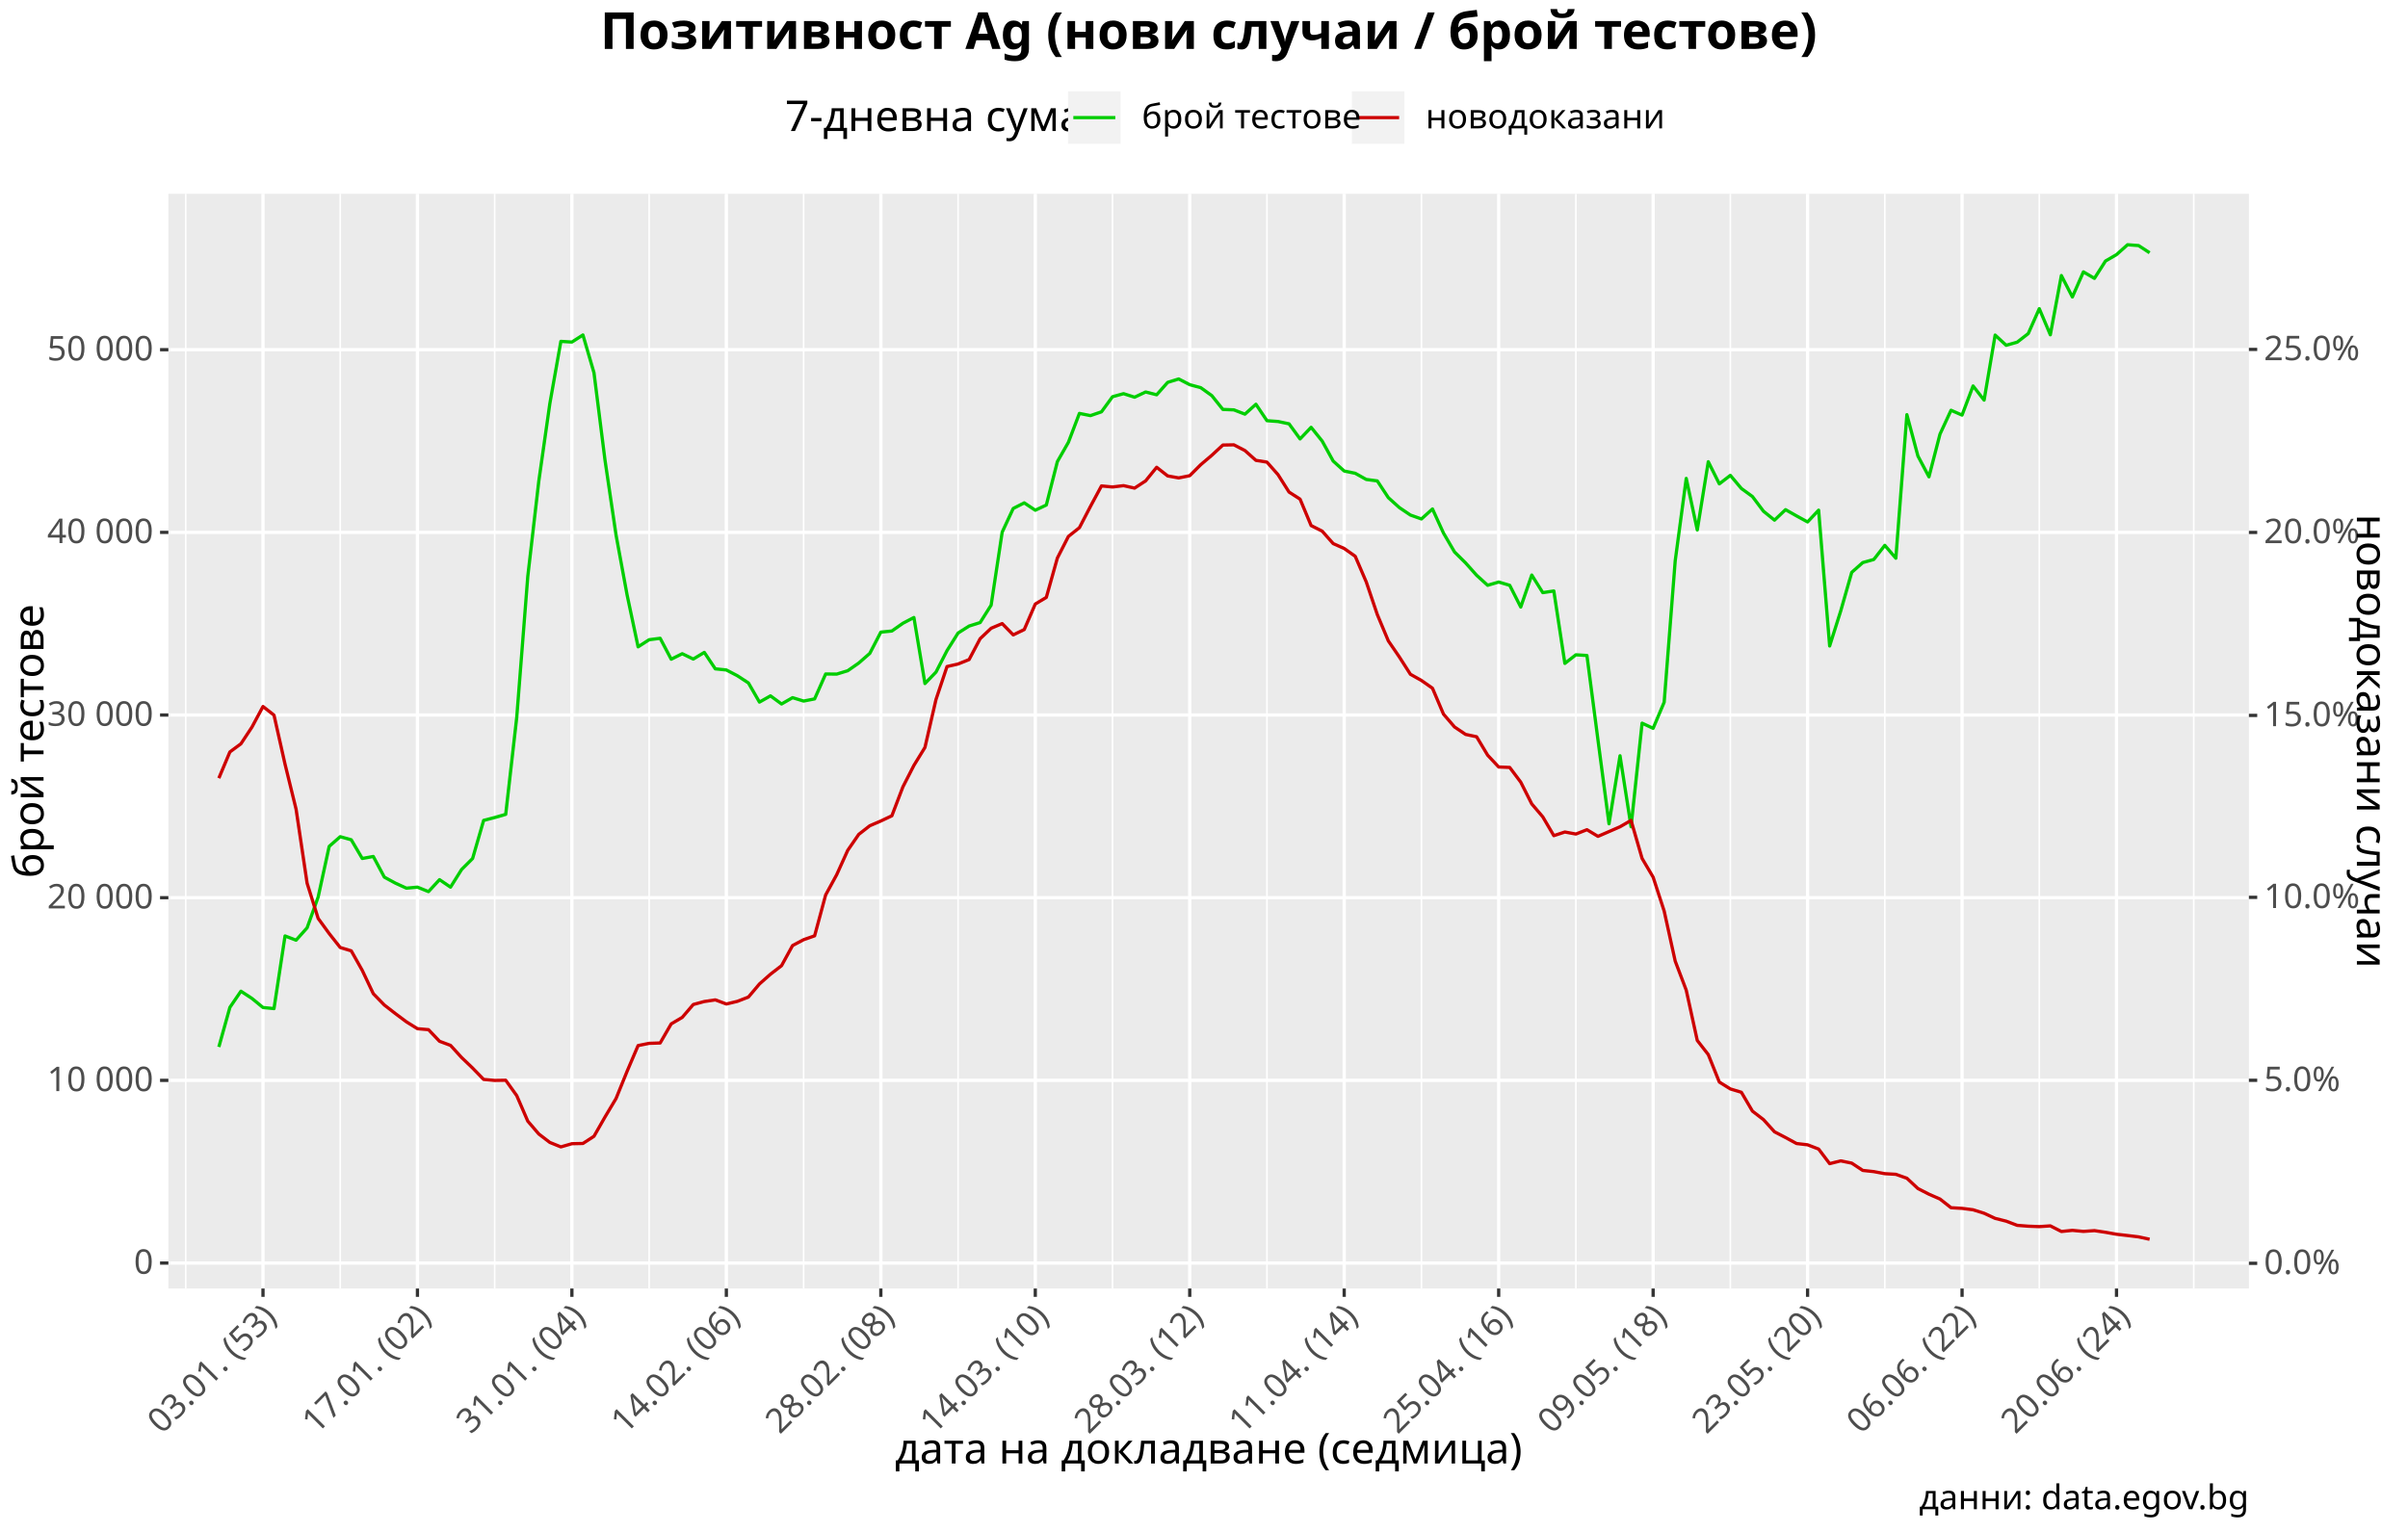
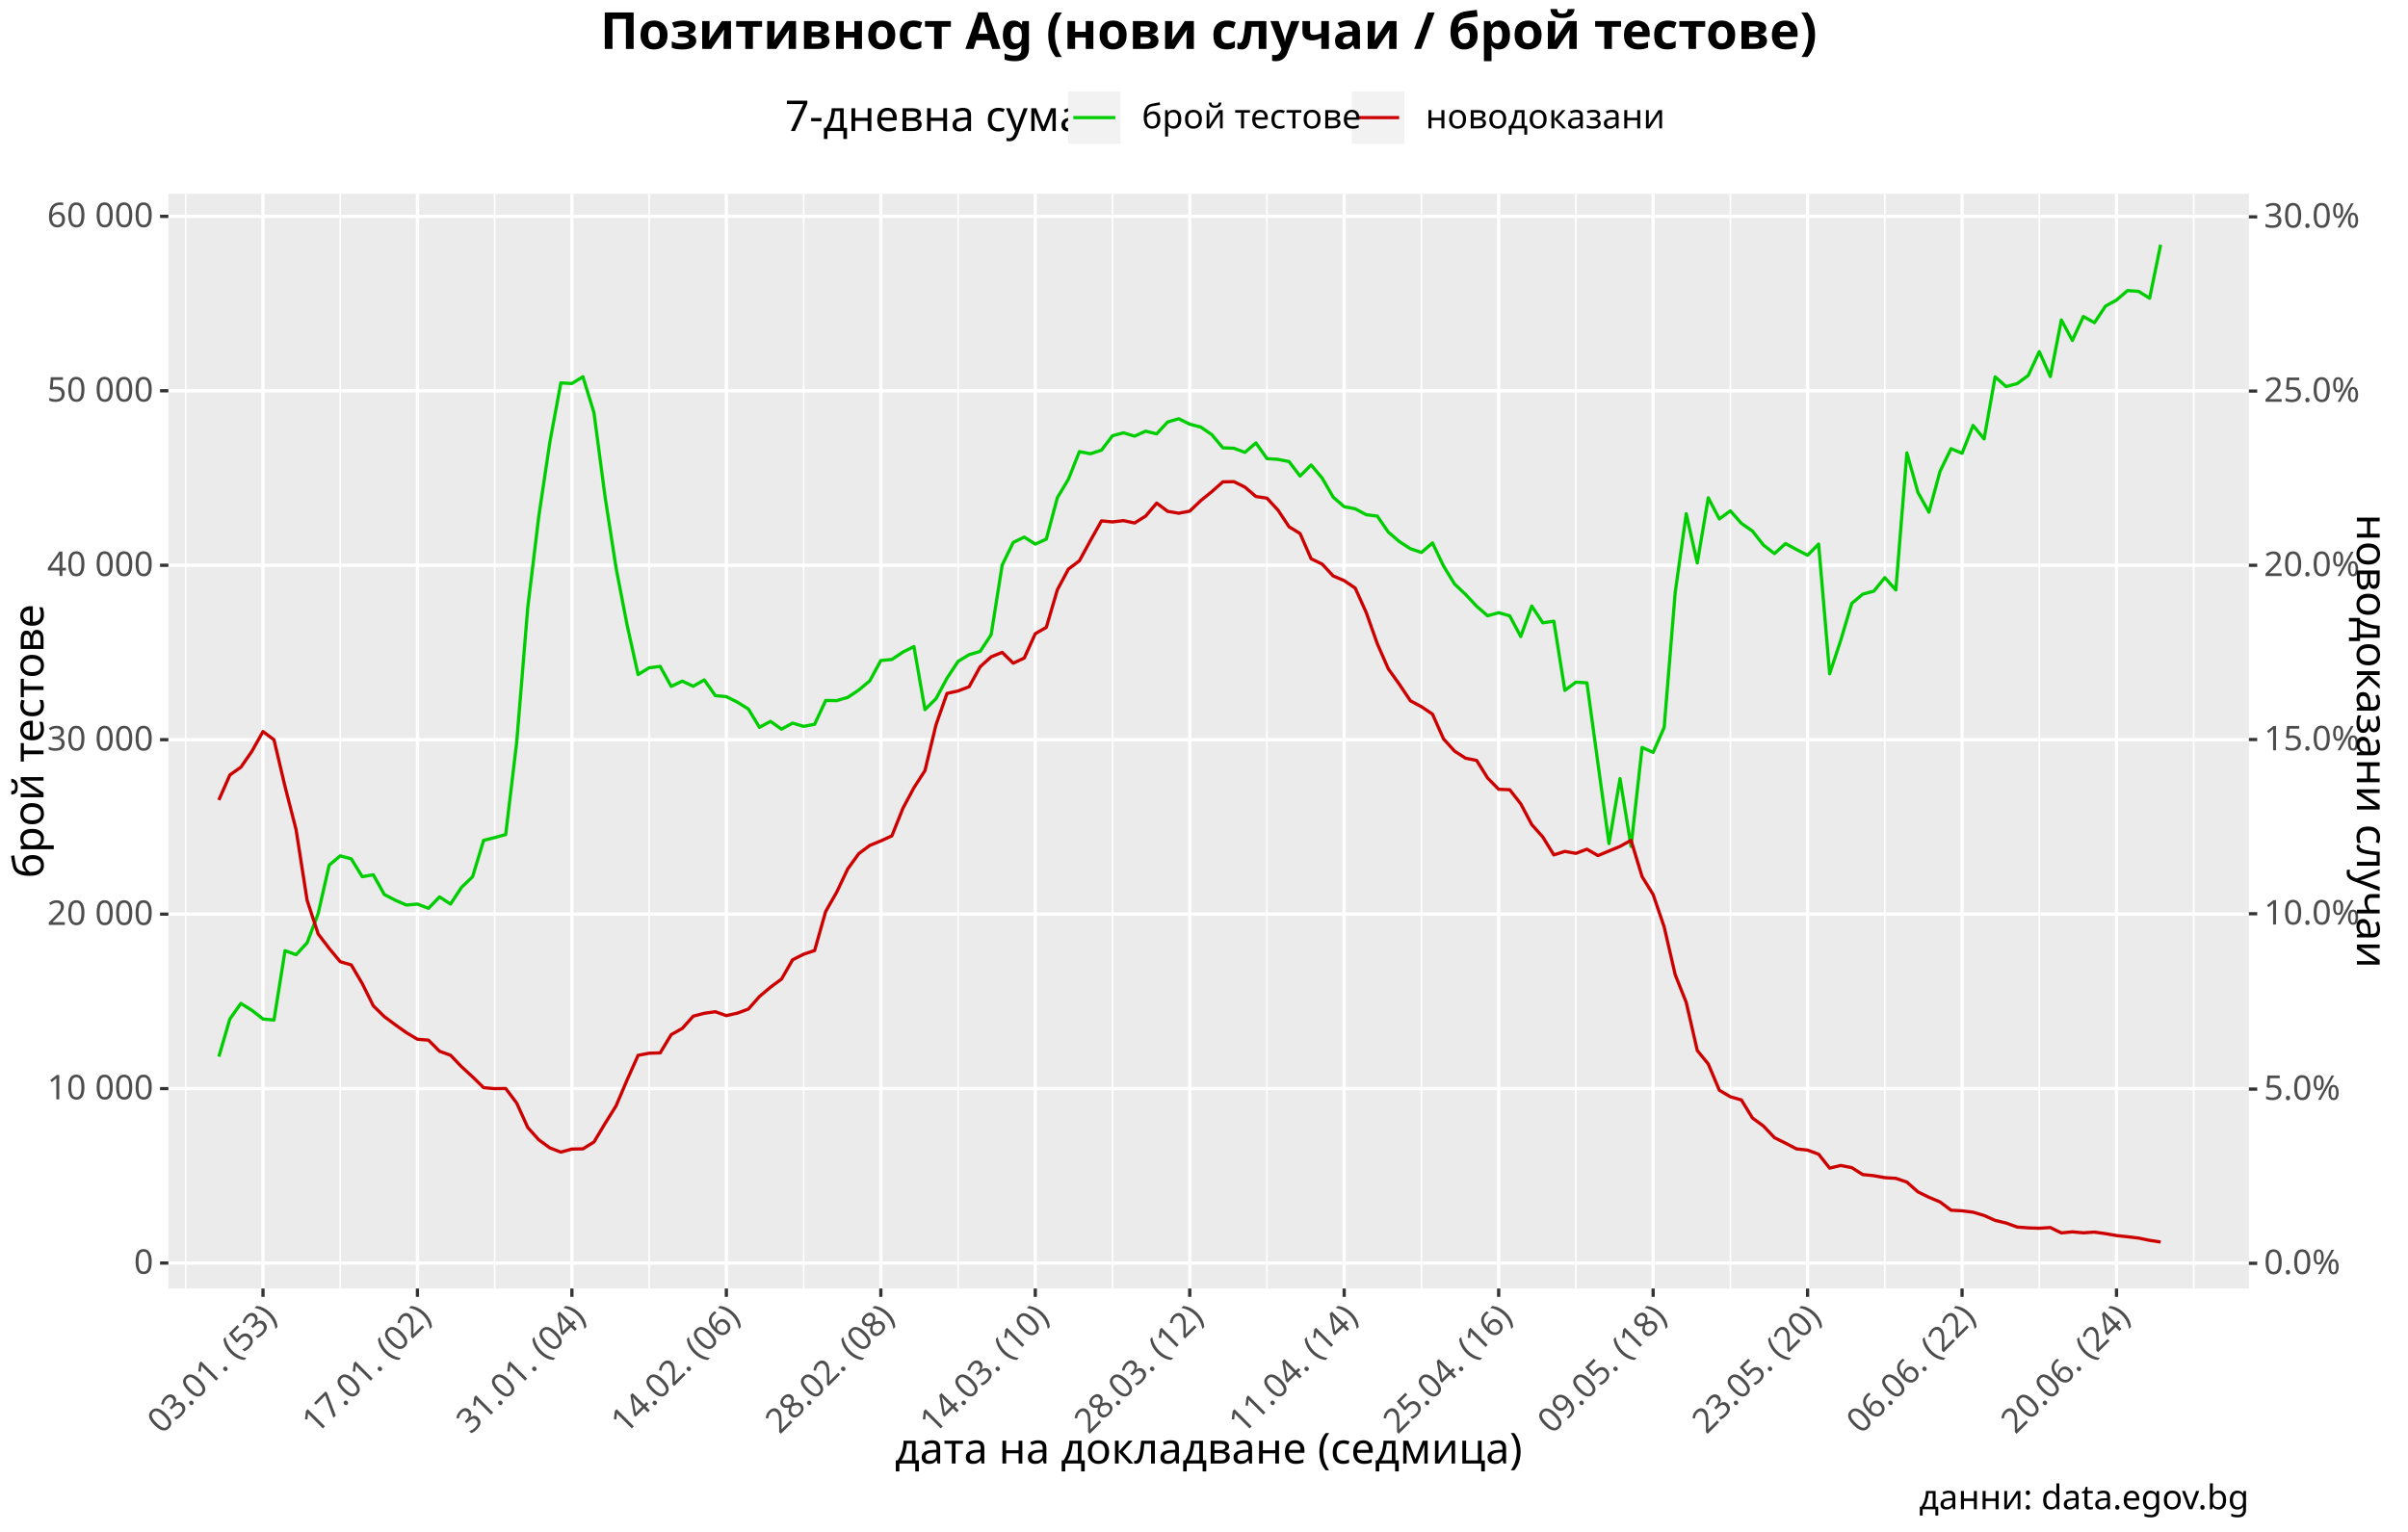
<svg xmlns="http://www.w3.org/2000/svg" class="svglite" viewBox="0 0 792.00 504.00">
  <defs>
    <style type="text/css">
    .svglite line, .svglite polyline, .svglite polygon, .svglite path, .svglite rect, .svglite circle {
      fill: none;
      stroke: #000000;
      stroke-linecap: round;
      stroke-linejoin: round;
      stroke-miterlimit: 10.00;
    }
  </style>
  </defs>
  <rect width="100%" height="100%" style="stroke: none; fill: #FFFFFF;" />
  <defs>
    <clipPath id="cpMC4wMHw3OTIuMDB8MC4wMHw1MDQuMDA=">
      <rect x="0.00" y="0.00" width="792.00" height="504.00" />
    </clipPath>
  </defs>
  <g clip-path="url(#cpMC4wMHw3OTIuMDB8MC4wMHw1MDQuMDA=)">
    <rect x="-0" y="-0" width="792.00" height="504.00" style="stroke-width: 1.07; stroke: #FFFFFF; fill: #FFFFFF;" />
  </g>
  <defs>
    <clipPath id="cpNTUuMzh8NzM5LjY3fDYzLjc3fDQyMy45Mg==">
      <rect x="55.38" y="63.77" width="684.30" height="360.15" />
    </clipPath>
  </defs>
  <g clip-path="url(#cpNTUuMzh8NzM5LjY3fDYzLjc3fDQyMy45Mg==)">
    <rect x="55.38" y="63.77" width="684.30" height="360.15" style="stroke-width: 1.07; stroke: none; fill: #EBEBEB;" />
    <polyline points="61.09,423.92 61.09,63.77 " style="stroke-width: 0.53; stroke: #FFFFFF; stroke-linecap: butt;" />
    <polyline points="111.90,423.92 111.90,63.77 " style="stroke-width: 0.53; stroke: #FFFFFF; stroke-linecap: butt;" />
    <polyline points="162.70,423.92 162.70,63.77 " style="stroke-width: 0.53; stroke: #FFFFFF; stroke-linecap: butt;" />
    <polyline points="213.50,423.92 213.50,63.77 " style="stroke-width: 0.53; stroke: #FFFFFF; stroke-linecap: butt;" />
    <polyline points="264.31,423.92 264.31,63.77 " style="stroke-width: 0.53; stroke: #FFFFFF; stroke-linecap: butt;" />
    <polyline points="315.11,423.92 315.11,63.77 " style="stroke-width: 0.53; stroke: #FFFFFF; stroke-linecap: butt;" />
    <polyline points="365.91,423.92 365.91,63.77 " style="stroke-width: 0.53; stroke: #FFFFFF; stroke-linecap: butt;" />
    <polyline points="416.71,423.92 416.71,63.77 " style="stroke-width: 0.53; stroke: #FFFFFF; stroke-linecap: butt;" />
    <polyline points="467.52,423.92 467.52,63.77 " style="stroke-width: 0.53; stroke: #FFFFFF; stroke-linecap: butt;" />
    <polyline points="518.32,423.92 518.32,63.77 " style="stroke-width: 0.53; stroke: #FFFFFF; stroke-linecap: butt;" />
    <polyline points="569.12,423.92 569.12,63.77 " style="stroke-width: 0.53; stroke: #FFFFFF; stroke-linecap: butt;" />
    <polyline points="619.92,423.92 619.92,63.77 " style="stroke-width: 0.53; stroke: #FFFFFF; stroke-linecap: butt;" />
    <polyline points="670.73,423.92 670.73,63.77 " style="stroke-width: 0.53; stroke: #FFFFFF; stroke-linecap: butt;" />
    <polyline points="721.53,423.92 721.53,63.77 " style="stroke-width: 0.53; stroke: #FFFFFF; stroke-linecap: butt;" />
    <polyline points="55.38,415.54 739.67,415.54 " style="stroke-width: 1.07; stroke: #FFFFFF; stroke-linecap: butt;" />
-     <polyline points="55.38,355.44 739.67,355.44 " style="stroke-width: 1.07; stroke: #FFFFFF; stroke-linecap: butt;" />
-     <polyline points="55.38,295.34 739.67,295.34 " style="stroke-width: 1.07; stroke: #FFFFFF; stroke-linecap: butt;" />
-     <polyline points="55.38,235.25 739.67,235.25 " style="stroke-width: 1.07; stroke: #FFFFFF; stroke-linecap: butt;" />
-     <polyline points="55.38,175.15 739.67,175.15 " style="stroke-width: 1.07; stroke: #FFFFFF; stroke-linecap: butt;" />
-     <polyline points="55.38,115.05 739.67,115.05 " style="stroke-width: 1.07; stroke: #FFFFFF; stroke-linecap: butt;" />
+     <polyline points="55.38,358.15 739.67,358.15 " style="stroke-width: 1.07; stroke: #FFFFFF; stroke-linecap: butt;" />
+     <polyline points="55.38,300.75 739.67,300.75 " style="stroke-width: 1.07; stroke: #FFFFFF; stroke-linecap: butt;" />
+     <polyline points="55.38,243.36 739.67,243.36 " style="stroke-width: 1.07; stroke: #FFFFFF; stroke-linecap: butt;" />
+     <polyline points="55.38,185.97 739.67,185.97 " style="stroke-width: 1.07; stroke: #FFFFFF; stroke-linecap: butt;" />
+     <polyline points="55.38,128.57 739.67,128.57 " style="stroke-width: 1.07; stroke: #FFFFFF; stroke-linecap: butt;" />
+     <polyline points="55.38,71.18 739.67,71.18 " style="stroke-width: 1.07; stroke: #FFFFFF; stroke-linecap: butt;" />
    <polyline points="86.50,423.92 86.50,63.77 " style="stroke-width: 1.07; stroke: #FFFFFF; stroke-linecap: butt;" />
    <polyline points="137.30,423.92 137.30,63.77 " style="stroke-width: 1.07; stroke: #FFFFFF; stroke-linecap: butt;" />
    <polyline points="188.10,423.92 188.10,63.77 " style="stroke-width: 1.07; stroke: #FFFFFF; stroke-linecap: butt;" />
    <polyline points="238.90,423.92 238.90,63.77 " style="stroke-width: 1.07; stroke: #FFFFFF; stroke-linecap: butt;" />
    <polyline points="289.71,423.92 289.71,63.77 " style="stroke-width: 1.07; stroke: #FFFFFF; stroke-linecap: butt;" />
    <polyline points="340.51,423.92 340.51,63.77 " style="stroke-width: 1.07; stroke: #FFFFFF; stroke-linecap: butt;" />
    <polyline points="391.31,423.92 391.31,63.77 " style="stroke-width: 1.07; stroke: #FFFFFF; stroke-linecap: butt;" />
    <polyline points="442.11,423.92 442.11,63.77 " style="stroke-width: 1.07; stroke: #FFFFFF; stroke-linecap: butt;" />
    <polyline points="492.92,423.92 492.92,63.77 " style="stroke-width: 1.07; stroke: #FFFFFF; stroke-linecap: butt;" />
    <polyline points="543.72,423.92 543.72,63.77 " style="stroke-width: 1.07; stroke: #FFFFFF; stroke-linecap: butt;" />
    <polyline points="594.52,423.92 594.52,63.77 " style="stroke-width: 1.07; stroke: #FFFFFF; stroke-linecap: butt;" />
    <polyline points="645.33,423.92 645.33,63.77 " style="stroke-width: 1.07; stroke: #FFFFFF; stroke-linecap: butt;" />
    <polyline points="696.13,423.92 696.13,63.77 " style="stroke-width: 1.07; stroke: #FFFFFF; stroke-linecap: butt;" />
-     <polyline points="71.98,344.45 75.61,331.43 79.24,326.11 82.87,328.49 86.50,331.47 90.12,331.83 93.75,307.93 97.38,309.32 101.01,305.25 104.64,295.13 108.27,278.46 111.90,275.27 115.53,276.29 119.15,282.44 122.78,281.78 126.41,288.58 130.04,290.55 133.67,292.21 137.30,291.87 140.93,293.34 144.56,289.41 148.18,291.87 151.81,286.08 155.44,282.45 159.07,269.91 162.70,268.97 166.33,267.92 169.96,235.99 173.59,189.63 177.21,158.31 180.84,132.81 184.47,112.31 188.10,112.54 191.73,110.20 195.36,122.62 198.99,151.42 202.62,176.02 206.24,195.67 209.87,212.81 213.50,210.47 217.13,210.00 220.76,216.88 224.39,215.07 228.02,216.83 231.65,214.64 235.27,220.05 238.90,220.42 242.53,222.32 246.16,224.69 249.79,230.99 253.42,228.94 257.05,231.61 260.68,229.53 264.31,230.65 267.93,229.94 271.56,221.74 275.19,221.78 278.82,220.67 282.45,218.14 286.08,214.96 289.71,207.97 293.34,207.60 296.96,205.06 300.59,203.16 304.22,224.89 307.85,221.12 311.48,214.05 315.11,208.27 318.74,205.97 322.37,204.82 325.99,199.09 329.62,175.08 333.25,167.29 336.88,165.44 340.51,167.87 344.14,166.15 347.77,151.88 351.40,145.52 355.02,136.01 358.65,136.74 362.28,135.49 365.91,130.52 369.54,129.52 373.17,130.68 376.80,128.96 380.43,129.88 384.05,125.80 387.68,124.68 391.31,126.56 394.94,127.55 398.57,130.16 402.20,134.70 405.83,134.85 409.46,136.26 413.08,133.00 416.71,138.41 420.34,138.67 423.97,139.44 427.60,144.41 431.23,140.59 434.86,145.10 438.49,151.69 442.11,154.97 445.74,155.71 449.37,157.74 453.00,158.22 456.63,163.73 460.26,167.00 463.89,169.45 467.52,170.74 471.15,167.45 474.77,175.39 478.40,181.60 482.03,185.19 485.66,189.26 489.29,192.56 492.92,191.49 496.55,192.57 500.18,199.72 503.80,189.19 507.43,194.98 511.06,194.43 514.69,218.26 518.32,215.43 521.95,215.66 525.58,243.47 529.21,271.02 532.83,248.65 536.46,272.00 540.09,237.92 543.72,239.62 547.35,231.03 550.98,184.54 554.61,157.40 558.24,174.36 561.86,151.91 565.49,159.19 569.12,156.40 572.75,160.72 576.38,163.36 580.01,168.19 583.64,171.13 587.27,167.68 590.89,169.73 594.52,171.72 598.15,167.85 601.78,212.53 605.41,201.04 609.04,188.30 612.67,185.09 616.30,184.07 619.92,179.42 623.55,183.65 627.18,136.43 630.81,150.03 634.44,156.87 638.07,142.83 641.70,134.98 645.33,136.57 648.95,126.98 652.58,131.64 656.21,110.24 659.84,113.60 663.47,112.57 667.10,109.75 670.73,101.55 674.36,110.15 677.99,90.65 681.61,97.70 685.24,89.45 688.87,91.58 692.50,85.88 696.13,83.77 699.76,80.52 703.39,80.79 707.02,83.16 " style="stroke-width: 1.07; stroke: #00CD00; stroke-linecap: butt;" />
-     <polyline points="71.98,256.02 75.61,247.39 79.24,244.71 82.87,239.21 86.50,232.44 90.12,235.28 93.75,251.42 97.38,266.21 101.01,290.58 104.64,302.15 108.27,307.14 111.90,311.73 115.53,312.83 119.15,319.26 122.78,326.92 126.41,330.65 130.04,333.47 133.67,336.18 137.30,338.44 140.93,338.76 144.56,342.58 148.18,343.93 151.81,347.91 155.44,351.39 159.07,355.13 162.70,355.46 166.33,355.40 169.96,360.47 173.59,368.86 177.21,373.08 180.84,375.86 184.47,377.33 188.10,376.28 191.73,376.20 195.36,373.84 198.99,367.49 202.62,361.41 206.24,352.49 209.87,343.99 213.50,343.26 217.13,343.14 220.76,336.86 224.39,334.72 228.02,330.48 231.65,329.50 235.27,328.96 238.90,330.32 242.53,329.44 246.16,328.03 249.79,323.72 253.42,320.51 257.05,317.71 260.68,311.08 264.31,309.16 267.93,307.89 271.56,294.44 275.19,287.78 278.82,279.76 282.45,274.51 286.08,271.67 289.71,270.11 293.34,268.39 296.96,258.90 300.59,251.81 304.22,245.91 307.85,230.14 311.48,219.29 315.11,218.46 318.74,217.00 322.37,210.13 325.99,206.70 329.62,205.16 333.25,208.88 336.88,207.12 340.51,198.72 344.14,196.54 347.77,183.60 351.40,176.49 355.02,173.61 358.65,166.62 362.28,159.87 365.91,160.22 369.54,159.78 373.17,160.59 376.80,158.21 380.43,153.74 384.05,156.58 387.68,157.23 391.31,156.50 394.94,152.87 398.57,149.79 402.20,146.42 405.83,146.35 409.46,148.23 413.08,151.46 416.71,152.04 420.34,156.15 423.97,161.89 427.60,164.22 431.23,172.91 434.86,174.74 438.49,178.84 442.11,180.45 445.74,183.02 449.37,191.47 453.00,202.19 456.63,210.86 460.26,216.16 463.89,221.84 467.52,223.88 471.15,226.43 474.77,234.95 478.40,239.17 482.03,241.62 485.66,242.39 489.29,248.45 492.92,252.34 496.55,252.49 500.18,257.33 503.80,264.49 507.43,268.75 511.06,274.93 514.69,273.73 518.32,274.40 521.95,272.97 525.58,275.16 529.21,273.59 532.83,272.01 536.46,269.91 540.09,282.43 543.72,288.58 547.35,299.73 550.98,316.20 554.61,325.77 558.24,342.31 561.86,346.96 565.49,356.00 569.12,358.26 572.75,359.36 576.38,365.56 580.01,368.35 583.64,372.36 587.27,374.25 590.89,376.22 594.52,376.64 598.15,378.04 601.78,382.84 605.41,381.93 609.04,382.67 612.67,385.07 616.30,385.46 619.92,386.14 623.55,386.35 627.18,387.64 630.81,391.03 634.44,392.89 638.07,394.48 641.70,397.34 645.33,397.55 648.95,398.02 652.58,399.16 656.21,400.85 659.84,401.76 663.47,403.14 667.10,403.42 670.73,403.56 674.36,403.31 677.99,405.16 681.61,404.79 685.24,405.13 688.87,404.88 692.50,405.42 696.13,406.07 699.76,406.49 703.39,406.93 707.02,407.72 " style="stroke-width: 1.07; stroke: #CD0000; stroke-linecap: butt;" />
+     <polyline points="71.98,347.64 75.61,335.21 79.24,330.13 82.87,332.41 86.50,335.25 90.12,335.60 93.75,312.77 97.38,314.10 101.01,310.21 104.64,300.55 108.27,284.63 111.90,281.58 115.53,282.56 119.15,288.43 122.78,287.80 126.41,294.30 130.04,296.18 133.67,297.76 137.30,297.44 140.93,298.84 144.56,295.08 148.18,297.43 151.81,291.91 155.44,288.44 159.07,276.47 162.70,275.57 166.33,274.56 169.96,244.07 173.59,199.80 177.21,169.88 180.84,145.53 184.47,125.96 188.10,126.18 191.73,123.94 195.36,135.80 198.99,163.31 202.62,186.80 206.24,205.57 209.87,221.93 213.50,219.70 217.13,219.25 220.76,225.82 224.39,224.09 228.02,225.77 231.65,223.69 235.27,228.85 238.90,229.20 242.53,231.01 246.16,233.28 249.79,239.29 253.42,237.33 257.05,239.89 260.68,237.90 264.31,238.97 267.93,238.29 271.56,230.46 275.19,230.50 278.82,229.44 282.45,227.03 286.08,223.98 289.71,217.31 293.34,216.96 296.96,214.54 300.59,212.72 304.22,233.47 307.85,229.87 311.48,223.12 315.11,217.60 318.74,215.40 322.37,214.31 325.99,208.83 329.62,185.90 333.25,178.47 336.88,176.70 340.51,179.02 344.14,177.37 347.77,163.74 351.40,157.67 355.02,148.59 358.65,149.29 362.28,148.10 365.91,143.35 369.54,142.39 373.17,143.50 376.80,141.85 380.43,142.74 384.05,138.84 387.68,137.77 391.31,139.56 394.94,140.51 398.57,143.00 402.20,147.33 405.83,147.48 409.46,148.83 413.08,145.72 416.71,150.88 420.34,151.13 423.97,151.86 427.60,156.62 431.23,152.97 434.86,157.28 438.49,163.56 442.11,166.70 445.74,167.40 449.37,169.34 453.00,169.80 456.63,175.06 460.26,178.18 463.89,180.53 467.52,181.76 471.15,178.61 474.77,186.20 478.40,192.12 482.03,195.56 485.66,199.44 489.29,202.59 492.92,201.57 496.55,202.61 500.18,209.43 503.80,199.38 507.43,204.91 511.06,204.38 514.69,227.14 518.32,224.43 521.95,224.66 525.58,251.21 529.21,277.53 532.83,256.16 536.46,278.46 540.09,245.91 543.72,247.54 547.35,239.34 550.98,194.93 554.61,169.02 558.24,185.21 561.86,163.77 565.49,170.73 569.12,168.07 572.75,172.19 576.38,174.71 580.01,179.33 583.64,182.13 587.27,178.83 590.89,180.80 594.52,182.69 598.15,178.99 601.78,221.67 605.41,210.70 609.04,198.52 612.67,195.47 616.30,194.49 619.92,190.05 623.55,194.09 627.18,148.99 630.81,161.98 634.44,168.51 638.07,155.11 641.70,147.61 645.33,149.13 648.95,139.97 652.58,144.41 656.21,123.98 659.84,127.19 663.47,126.20 667.10,123.51 670.73,115.68 674.36,123.90 677.99,105.27 681.61,112.01 685.24,104.13 688.87,106.16 692.50,100.72 696.13,98.71 699.76,95.60 703.39,95.86 707.02,98.12 710.64,80.52 " style="stroke-width: 1.07; stroke: #00CD00; stroke-linecap: butt;" />
+     <polyline points="71.98,263.20 75.61,254.96 79.24,252.40 82.87,247.14 86.50,240.68 90.12,243.39 93.75,258.80 97.38,272.93 101.01,296.20 104.64,307.26 108.27,312.02 111.90,316.40 115.53,317.45 119.15,323.60 122.78,330.91 126.41,334.47 130.04,337.17 133.67,339.75 137.30,341.91 140.93,342.21 144.56,345.86 148.18,347.16 151.81,350.96 155.44,354.28 159.07,357.84 162.70,358.17 166.33,358.11 169.96,362.94 173.59,370.96 177.21,374.99 180.84,377.65 184.47,379.05 188.10,378.04 191.73,377.97 195.36,375.72 198.99,369.65 202.62,363.84 206.24,355.33 209.87,347.21 213.50,346.51 217.13,346.40 220.76,340.40 224.39,338.36 228.02,334.31 231.65,333.37 235.27,332.86 238.90,334.15 242.53,333.32 246.16,331.97 249.79,327.85 253.42,324.78 257.05,322.11 260.68,315.78 264.31,313.94 267.93,312.73 271.56,299.89 275.19,293.53 278.82,285.87 282.45,280.86 286.08,278.14 289.71,276.66 293.34,275.01 296.96,265.95 300.59,259.17 304.22,253.54 307.85,238.49 311.48,228.13 315.11,227.33 318.74,225.94 322.37,219.37 325.99,216.10 329.62,214.63 333.25,218.19 336.88,216.50 340.51,208.48 344.14,206.40 347.77,194.04 351.40,187.24 355.02,184.50 358.65,177.83 362.28,171.37 365.91,171.71 369.54,171.29 373.17,172.06 376.80,169.80 380.43,165.52 384.05,168.23 387.68,168.85 391.31,168.16 394.94,164.70 398.57,161.75 402.20,158.53 405.83,158.46 409.46,160.26 413.08,163.35 416.71,163.90 420.34,167.83 423.97,173.31 427.60,175.53 431.23,183.83 434.86,185.58 438.49,189.49 442.11,191.03 445.74,193.48 449.37,201.55 453.00,211.79 456.63,220.07 460.26,225.14 463.89,230.56 467.52,232.51 471.15,234.94 474.77,243.07 478.40,247.11 482.03,249.45 485.66,250.18 489.29,255.97 492.92,259.68 496.55,259.82 500.18,264.45 503.80,271.29 507.43,275.36 511.06,281.26 514.69,280.11 518.32,280.75 521.95,279.39 525.58,281.48 529.21,279.98 532.83,278.47 536.46,276.46 540.09,288.42 543.72,294.29 547.35,304.95 550.98,320.67 554.61,329.81 558.24,345.61 561.86,350.05 565.49,358.68 569.12,360.84 572.75,361.89 576.38,367.81 580.01,370.47 583.64,374.30 587.27,376.10 590.89,377.99 594.52,378.39 598.15,379.73 601.78,384.31 605.41,383.44 609.04,384.15 612.67,386.44 616.30,386.81 619.92,387.46 623.55,387.67 627.18,388.90 630.81,392.13 634.44,393.91 638.07,395.43 641.70,398.16 645.33,398.36 648.95,398.81 652.58,399.89 656.21,401.51 659.84,402.38 663.47,403.70 667.10,403.97 670.73,404.09 674.36,403.86 677.99,405.63 681.61,405.28 685.24,405.60 688.87,405.36 692.50,405.87 696.13,406.50 699.76,406.89 703.39,407.32 707.02,408.07 710.64,408.62 " style="stroke-width: 1.07; stroke: #CD0000; stroke-linecap: butt;" />
  </g>
  <g clip-path="url(#cpMC4wMHw3OTIuMDB8MC4wMHw1MDQuMDA=)">
    <text x="50.45" y="419.08" text-anchor="end" style="font-size: 11.20px; fill: #4D4D4D; font-family: Calibri;" textLength="5.67px" lengthAdjust="spacingAndGlyphs">0</text>
-     <text x="50.45" y="358.98" text-anchor="end" style="font-size: 11.20px; fill: #4D4D4D; font-family: Calibri;" textLength="30.90px" lengthAdjust="spacingAndGlyphs">10 000</text>
-     <text x="50.45" y="298.88" text-anchor="end" style="font-size: 11.20px; fill: #4D4D4D; font-family: Calibri;" textLength="30.90px" lengthAdjust="spacingAndGlyphs">20 000</text>
-     <text x="50.45" y="238.78" text-anchor="end" style="font-size: 11.20px; fill: #4D4D4D; font-family: Calibri;" textLength="30.90px" lengthAdjust="spacingAndGlyphs">30 000</text>
-     <text x="50.45" y="178.68" text-anchor="end" style="font-size: 11.20px; fill: #4D4D4D; font-family: Calibri;" textLength="30.90px" lengthAdjust="spacingAndGlyphs">40 000</text>
-     <text x="50.45" y="118.58" text-anchor="end" style="font-size: 11.20px; fill: #4D4D4D; font-family: Calibri;" textLength="30.90px" lengthAdjust="spacingAndGlyphs">50 000</text>
+     <text x="50.45" y="361.68" text-anchor="end" style="font-size: 11.20px; fill: #4D4D4D; font-family: Calibri;" textLength="30.90px" lengthAdjust="spacingAndGlyphs">10 000</text>
+     <text x="50.45" y="304.29" text-anchor="end" style="font-size: 11.20px; fill: #4D4D4D; font-family: Calibri;" textLength="30.90px" lengthAdjust="spacingAndGlyphs">20 000</text>
+     <text x="50.45" y="246.90" text-anchor="end" style="font-size: 11.20px; fill: #4D4D4D; font-family: Calibri;" textLength="30.90px" lengthAdjust="spacingAndGlyphs">30 000</text>
+     <text x="50.45" y="189.50" text-anchor="end" style="font-size: 11.20px; fill: #4D4D4D; font-family: Calibri;" textLength="30.90px" lengthAdjust="spacingAndGlyphs">40 000</text>
+     <text x="50.45" y="132.11" text-anchor="end" style="font-size: 11.20px; fill: #4D4D4D; font-family: Calibri;" textLength="30.90px" lengthAdjust="spacingAndGlyphs">50 000</text>
+     <text x="50.45" y="74.71" text-anchor="end" style="font-size: 11.20px; fill: #4D4D4D; font-family: Calibri;" textLength="30.90px" lengthAdjust="spacingAndGlyphs">60 000</text>
    <polyline points="52.64,415.54 55.38,415.54 " style="stroke-width: 1.07; stroke: #333333; stroke-linecap: butt;" />
-     <polyline points="52.64,355.44 55.38,355.44 " style="stroke-width: 1.07; stroke: #333333; stroke-linecap: butt;" />
-     <polyline points="52.64,295.34 55.38,295.34 " style="stroke-width: 1.07; stroke: #333333; stroke-linecap: butt;" />
-     <polyline points="52.64,235.25 55.38,235.25 " style="stroke-width: 1.07; stroke: #333333; stroke-linecap: butt;" />
-     <polyline points="52.64,175.15 55.38,175.15 " style="stroke-width: 1.07; stroke: #333333; stroke-linecap: butt;" />
-     <polyline points="52.64,115.05 55.38,115.05 " style="stroke-width: 1.07; stroke: #333333; stroke-linecap: butt;" />
+     <polyline points="52.64,358.15 55.38,358.15 " style="stroke-width: 1.07; stroke: #333333; stroke-linecap: butt;" />
+     <polyline points="52.64,300.75 55.38,300.75 " style="stroke-width: 1.07; stroke: #333333; stroke-linecap: butt;" />
+     <polyline points="52.64,243.36 55.38,243.36 " style="stroke-width: 1.07; stroke: #333333; stroke-linecap: butt;" />
+     <polyline points="52.64,185.97 55.38,185.97 " style="stroke-width: 1.07; stroke: #333333; stroke-linecap: butt;" />
+     <polyline points="52.64,128.57 55.38,128.57 " style="stroke-width: 1.07; stroke: #333333; stroke-linecap: butt;" />
+     <polyline points="52.64,71.18 55.38,71.18 " style="stroke-width: 1.07; stroke: #333333; stroke-linecap: butt;" />
    <polyline points="739.67,415.63 742.41,415.63 " style="stroke-width: 1.07; stroke: #333333; stroke-linecap: butt;" />
-     <polyline points="739.67,355.42 742.41,355.42 " style="stroke-width: 1.07; stroke: #333333; stroke-linecap: butt;" />
-     <polyline points="739.67,295.22 742.41,295.22 " style="stroke-width: 1.07; stroke: #333333; stroke-linecap: butt;" />
-     <polyline points="739.67,235.37 742.41,235.37 " style="stroke-width: 1.07; stroke: #333333; stroke-linecap: butt;" />
-     <polyline points="739.67,175.17 742.41,175.17 " style="stroke-width: 1.07; stroke: #333333; stroke-linecap: butt;" />
-     <polyline points="739.67,114.96 742.41,114.96 " style="stroke-width: 1.07; stroke: #333333; stroke-linecap: butt;" />
+     <polyline points="739.67,358.31 742.41,358.31 " style="stroke-width: 1.07; stroke: #333333; stroke-linecap: butt;" />
+     <polyline points="739.67,300.62 742.41,300.62 " style="stroke-width: 1.07; stroke: #333333; stroke-linecap: butt;" />
+     <polyline points="739.67,243.30 742.41,243.30 " style="stroke-width: 1.07; stroke: #333333; stroke-linecap: butt;" />
+     <polyline points="739.67,185.98 742.41,185.98 " style="stroke-width: 1.07; stroke: #333333; stroke-linecap: butt;" />
+     <polyline points="739.67,128.66 742.41,128.66 " style="stroke-width: 1.07; stroke: #333333; stroke-linecap: butt;" />
+     <polyline points="739.67,71.34 742.41,71.34 " style="stroke-width: 1.07; stroke: #333333; stroke-linecap: butt;" />
    <text x="744.61" y="419.16" style="font-size: 11.20px; fill: #4D4D4D; font-family: Calibri;" textLength="22.17px" lengthAdjust="spacingAndGlyphs">0.0%</text>
-     <text x="744.61" y="358.96" style="font-size: 11.20px; fill: #4D4D4D; font-family: Calibri;" textLength="22.17px" lengthAdjust="spacingAndGlyphs">5.0%</text>
-     <text x="744.61" y="298.75" style="font-size: 11.20px; fill: #4D4D4D; font-family: Calibri;" textLength="27.84px" lengthAdjust="spacingAndGlyphs">10.0%</text>
-     <text x="744.61" y="238.91" style="font-size: 11.20px; fill: #4D4D4D; font-family: Calibri;" textLength="27.84px" lengthAdjust="spacingAndGlyphs">15.0%</text>
-     <text x="744.61" y="178.70" style="font-size: 11.20px; fill: #4D4D4D; font-family: Calibri;" textLength="27.84px" lengthAdjust="spacingAndGlyphs">20.0%</text>
-     <text x="744.61" y="118.50" style="font-size: 11.20px; fill: #4D4D4D; font-family: Calibri;" textLength="27.84px" lengthAdjust="spacingAndGlyphs">25.0%</text>
+     <text x="744.61" y="361.84" style="font-size: 11.20px; fill: #4D4D4D; font-family: Calibri;" textLength="22.17px" lengthAdjust="spacingAndGlyphs">5.0%</text>
+     <text x="744.61" y="304.16" style="font-size: 11.20px; fill: #4D4D4D; font-family: Calibri;" textLength="27.84px" lengthAdjust="spacingAndGlyphs">10.0%</text>
+     <text x="744.61" y="246.84" style="font-size: 11.20px; fill: #4D4D4D; font-family: Calibri;" textLength="27.84px" lengthAdjust="spacingAndGlyphs">15.0%</text>
+     <text x="744.61" y="189.52" style="font-size: 11.20px; fill: #4D4D4D; font-family: Calibri;" textLength="27.84px" lengthAdjust="spacingAndGlyphs">20.0%</text>
+     <text x="744.61" y="132.20" style="font-size: 11.20px; fill: #4D4D4D; font-family: Calibri;" textLength="27.84px" lengthAdjust="spacingAndGlyphs">25.0%</text>
+     <text x="744.61" y="74.88" style="font-size: 11.20px; fill: #4D4D4D; font-family: Calibri;" textLength="27.84px" lengthAdjust="spacingAndGlyphs">30.0%</text>
    <polyline points="86.50,426.66 86.50,423.92 " style="stroke-width: 1.07; stroke: #333333; stroke-linecap: butt;" />
    <polyline points="137.30,426.66 137.30,423.92 " style="stroke-width: 1.07; stroke: #333333; stroke-linecap: butt;" />
    <polyline points="188.10,426.66 188.10,423.92 " style="stroke-width: 1.07; stroke: #333333; stroke-linecap: butt;" />
    <polyline points="238.90,426.66 238.90,423.92 " style="stroke-width: 1.07; stroke: #333333; stroke-linecap: butt;" />
    <polyline points="289.71,426.66 289.71,423.92 " style="stroke-width: 1.07; stroke: #333333; stroke-linecap: butt;" />
    <polyline points="340.51,426.66 340.51,423.92 " style="stroke-width: 1.07; stroke: #333333; stroke-linecap: butt;" />
    <polyline points="391.31,426.66 391.31,423.92 " style="stroke-width: 1.07; stroke: #333333; stroke-linecap: butt;" />
    <polyline points="442.11,426.66 442.11,423.92 " style="stroke-width: 1.07; stroke: #333333; stroke-linecap: butt;" />
    <polyline points="492.92,426.66 492.92,423.92 " style="stroke-width: 1.07; stroke: #333333; stroke-linecap: butt;" />
    <polyline points="543.72,426.66 543.72,423.92 " style="stroke-width: 1.07; stroke: #333333; stroke-linecap: butt;" />
    <polyline points="594.52,426.66 594.52,423.92 " style="stroke-width: 1.07; stroke: #333333; stroke-linecap: butt;" />
    <polyline points="645.33,426.66 645.33,423.92 " style="stroke-width: 1.07; stroke: #333333; stroke-linecap: butt;" />
    <polyline points="696.13,426.66 696.13,423.92 " style="stroke-width: 1.07; stroke: #333333; stroke-linecap: butt;" />
    <text transform="translate(91.49,433.85) rotate(-45)" text-anchor="end" style="font-size: 11.20px; fill: #4D4D4D; font-family: Calibri;" textLength="49.00px" lengthAdjust="spacingAndGlyphs">03.01. (53)</text>
    <text transform="translate(142.30,433.85) rotate(-45)" text-anchor="end" style="font-size: 11.20px; fill: #4D4D4D; font-family: Calibri;" textLength="49.00px" lengthAdjust="spacingAndGlyphs">17.01. (02)</text>
    <text transform="translate(193.10,433.85) rotate(-45)" text-anchor="end" style="font-size: 11.20px; fill: #4D4D4D; font-family: Calibri;" textLength="49.00px" lengthAdjust="spacingAndGlyphs">31.01. (04)</text>
    <text transform="translate(243.90,433.85) rotate(-45)" text-anchor="end" style="font-size: 11.20px; fill: #4D4D4D; font-family: Calibri;" textLength="49.00px" lengthAdjust="spacingAndGlyphs">14.02. (06)</text>
    <text transform="translate(294.71,433.85) rotate(-45)" text-anchor="end" style="font-size: 11.20px; fill: #4D4D4D; font-family: Calibri;" textLength="49.00px" lengthAdjust="spacingAndGlyphs">28.02. (08)</text>
    <text transform="translate(345.51,433.85) rotate(-45)" text-anchor="end" style="font-size: 11.20px; fill: #4D4D4D; font-family: Calibri;" textLength="49.00px" lengthAdjust="spacingAndGlyphs">14.03. (10)</text>
    <text transform="translate(396.31,433.85) rotate(-45)" text-anchor="end" style="font-size: 11.20px; fill: #4D4D4D; font-family: Calibri;" textLength="49.00px" lengthAdjust="spacingAndGlyphs">28.03. (12)</text>
    <text transform="translate(447.11,433.85) rotate(-45)" text-anchor="end" style="font-size: 11.20px; fill: #4D4D4D; font-family: Calibri;" textLength="49.00px" lengthAdjust="spacingAndGlyphs">11.04. (14)</text>
    <text transform="translate(497.92,433.85) rotate(-45)" text-anchor="end" style="font-size: 11.20px; fill: #4D4D4D; font-family: Calibri;" textLength="49.00px" lengthAdjust="spacingAndGlyphs">25.04. (16)</text>
    <text transform="translate(548.72,433.85) rotate(-45)" text-anchor="end" style="font-size: 11.20px; fill: #4D4D4D; font-family: Calibri;" textLength="49.00px" lengthAdjust="spacingAndGlyphs">09.05. (18)</text>
    <text transform="translate(599.52,433.85) rotate(-45)" text-anchor="end" style="font-size: 11.20px; fill: #4D4D4D; font-family: Calibri;" textLength="49.00px" lengthAdjust="spacingAndGlyphs">23.05. (20)</text>
    <text transform="translate(650.33,433.85) rotate(-45)" text-anchor="end" style="font-size: 11.20px; fill: #4D4D4D; font-family: Calibri;" textLength="49.00px" lengthAdjust="spacingAndGlyphs">06.06. (22)</text>
    <text transform="translate(701.13,433.85) rotate(-45)" text-anchor="end" style="font-size: 11.20px; fill: #4D4D4D; font-family: Calibri;" textLength="49.00px" lengthAdjust="spacingAndGlyphs">20.06. (24)</text>
    <text x="397.53" y="481.49" text-anchor="middle" style="font-size: 14.00px; font-family: Calibri;" textLength="181.99px" lengthAdjust="spacingAndGlyphs">дата на докладване (седмица)</text>
    <text transform="translate(14.32,243.84) rotate(-90)" text-anchor="middle" style="font-size: 14.00px; font-family: Calibri;" textLength="77.69px" lengthAdjust="spacingAndGlyphs">брой тестове</text>
    <text transform="translate(775.19,243.84) rotate(90)" text-anchor="middle" style="font-size: 14.00px; font-family: Calibri;" textLength="128.39px" lengthAdjust="spacingAndGlyphs">новодоказани случаи</text>
    <rect x="252.73" y="24.57" width="289.59" height="28.24" style="stroke-width: 1.07; stroke: none; fill: #FFFFFF;" />
    <text x="258.21" y="43.11" style="font-size: 14.00px; font-family: Calibri;" textLength="86.10px" lengthAdjust="spacingAndGlyphs">7-дневна сума</text>
    <rect x="351.29" y="30.05" width="17.28" height="17.28" style="stroke-width: 1.07; stroke: none; fill: #F2F2F2;" />
    <line x1="353.02" y1="38.69" x2="366.84" y2="38.69" style="stroke-width: 1.07; stroke: #00CD00; stroke-linecap: butt;" />
    <rect x="444.63" y="30.05" width="17.28" height="17.28" style="stroke-width: 1.07; stroke: none; fill: #F2F2F2;" />
    <line x1="446.35" y1="38.69" x2="460.18" y2="38.69" style="stroke-width: 1.07; stroke: #CD0000; stroke-linecap: butt;" />
    <text x="375.54" y="42.23" style="font-size: 11.20px; font-family: Calibri;" textLength="62.11px" lengthAdjust="spacingAndGlyphs">брой тестове</text>
    <text x="468.88" y="42.23" style="font-size: 11.20px; font-family: Calibri;" textLength="67.96px" lengthAdjust="spacingAndGlyphs">новодоказани</text>
    <text x="397.53" y="16.10" text-anchor="middle" style="font-size: 16.80px; font-weight: bold; font-family: Calibri;" textLength="326.91px" lengthAdjust="spacingAndGlyphs">Позитивност Ag (нови случаи / брой тестове)</text>
    <text x="739.67" y="496.53" text-anchor="end" style="font-size: 11.20px; font-family: Calibri;" textLength="94.05px" lengthAdjust="spacingAndGlyphs">данни: data.egov.bg</text>
  </g>
</svg>
